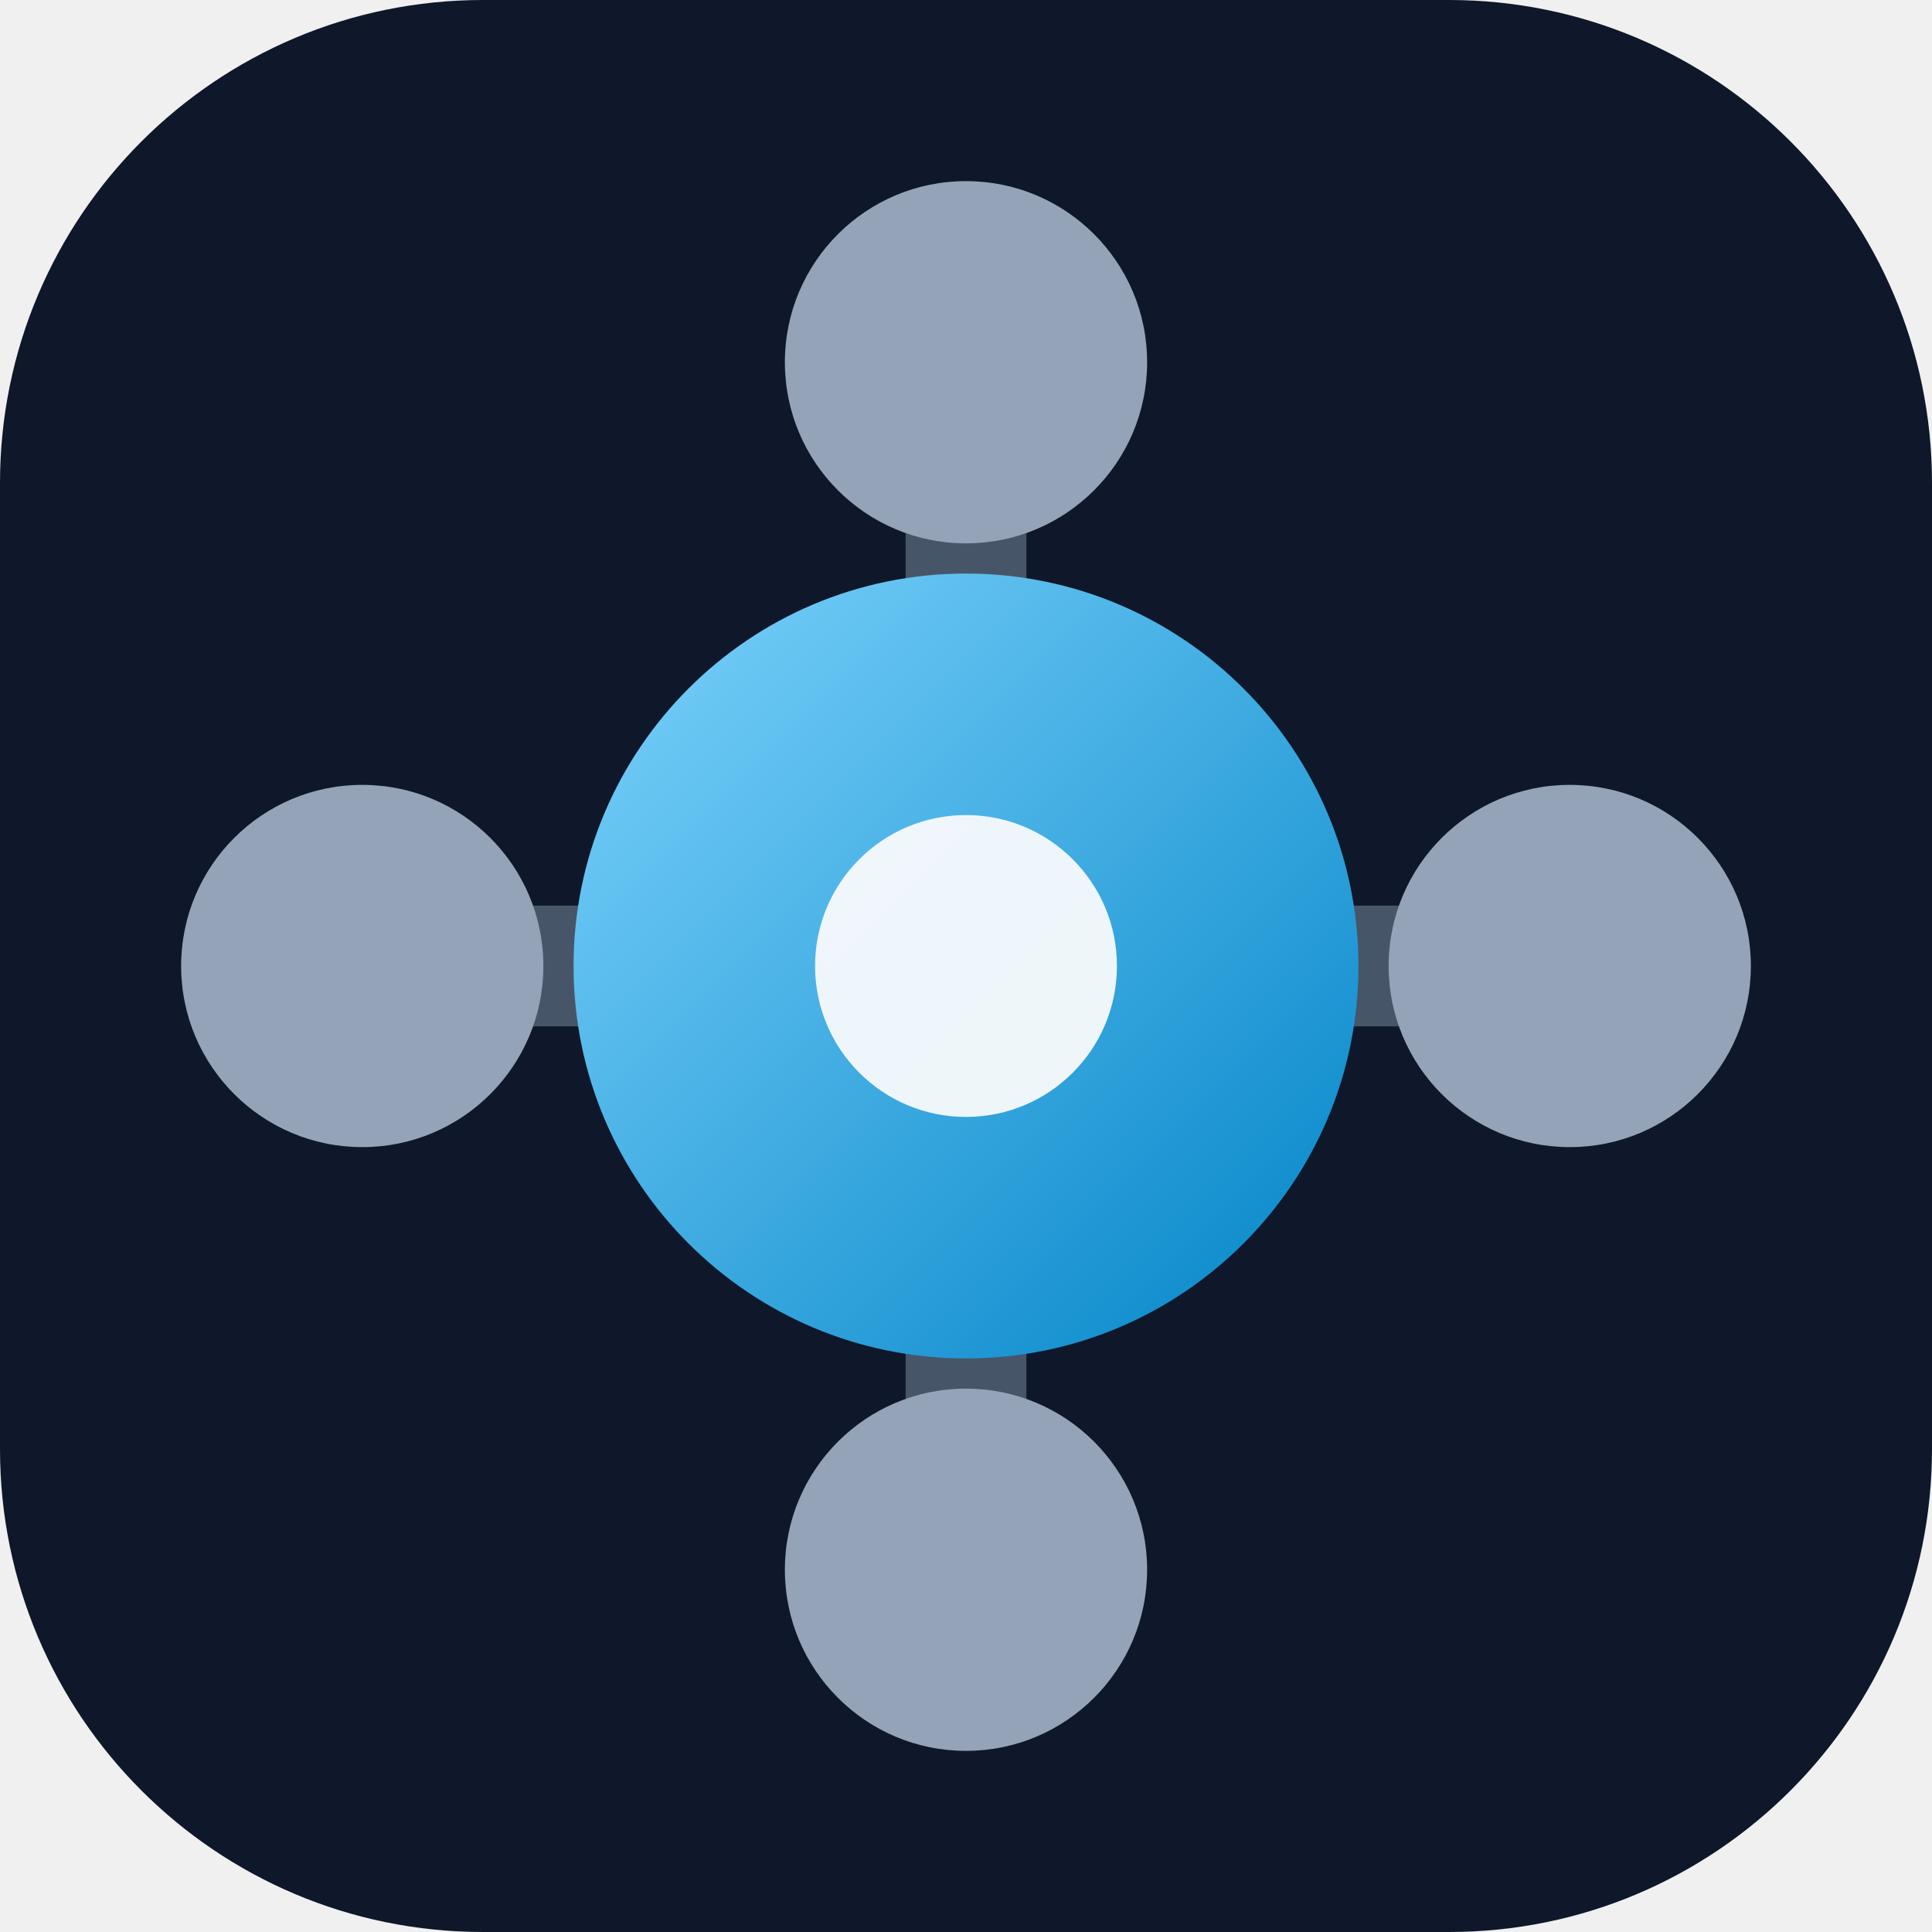
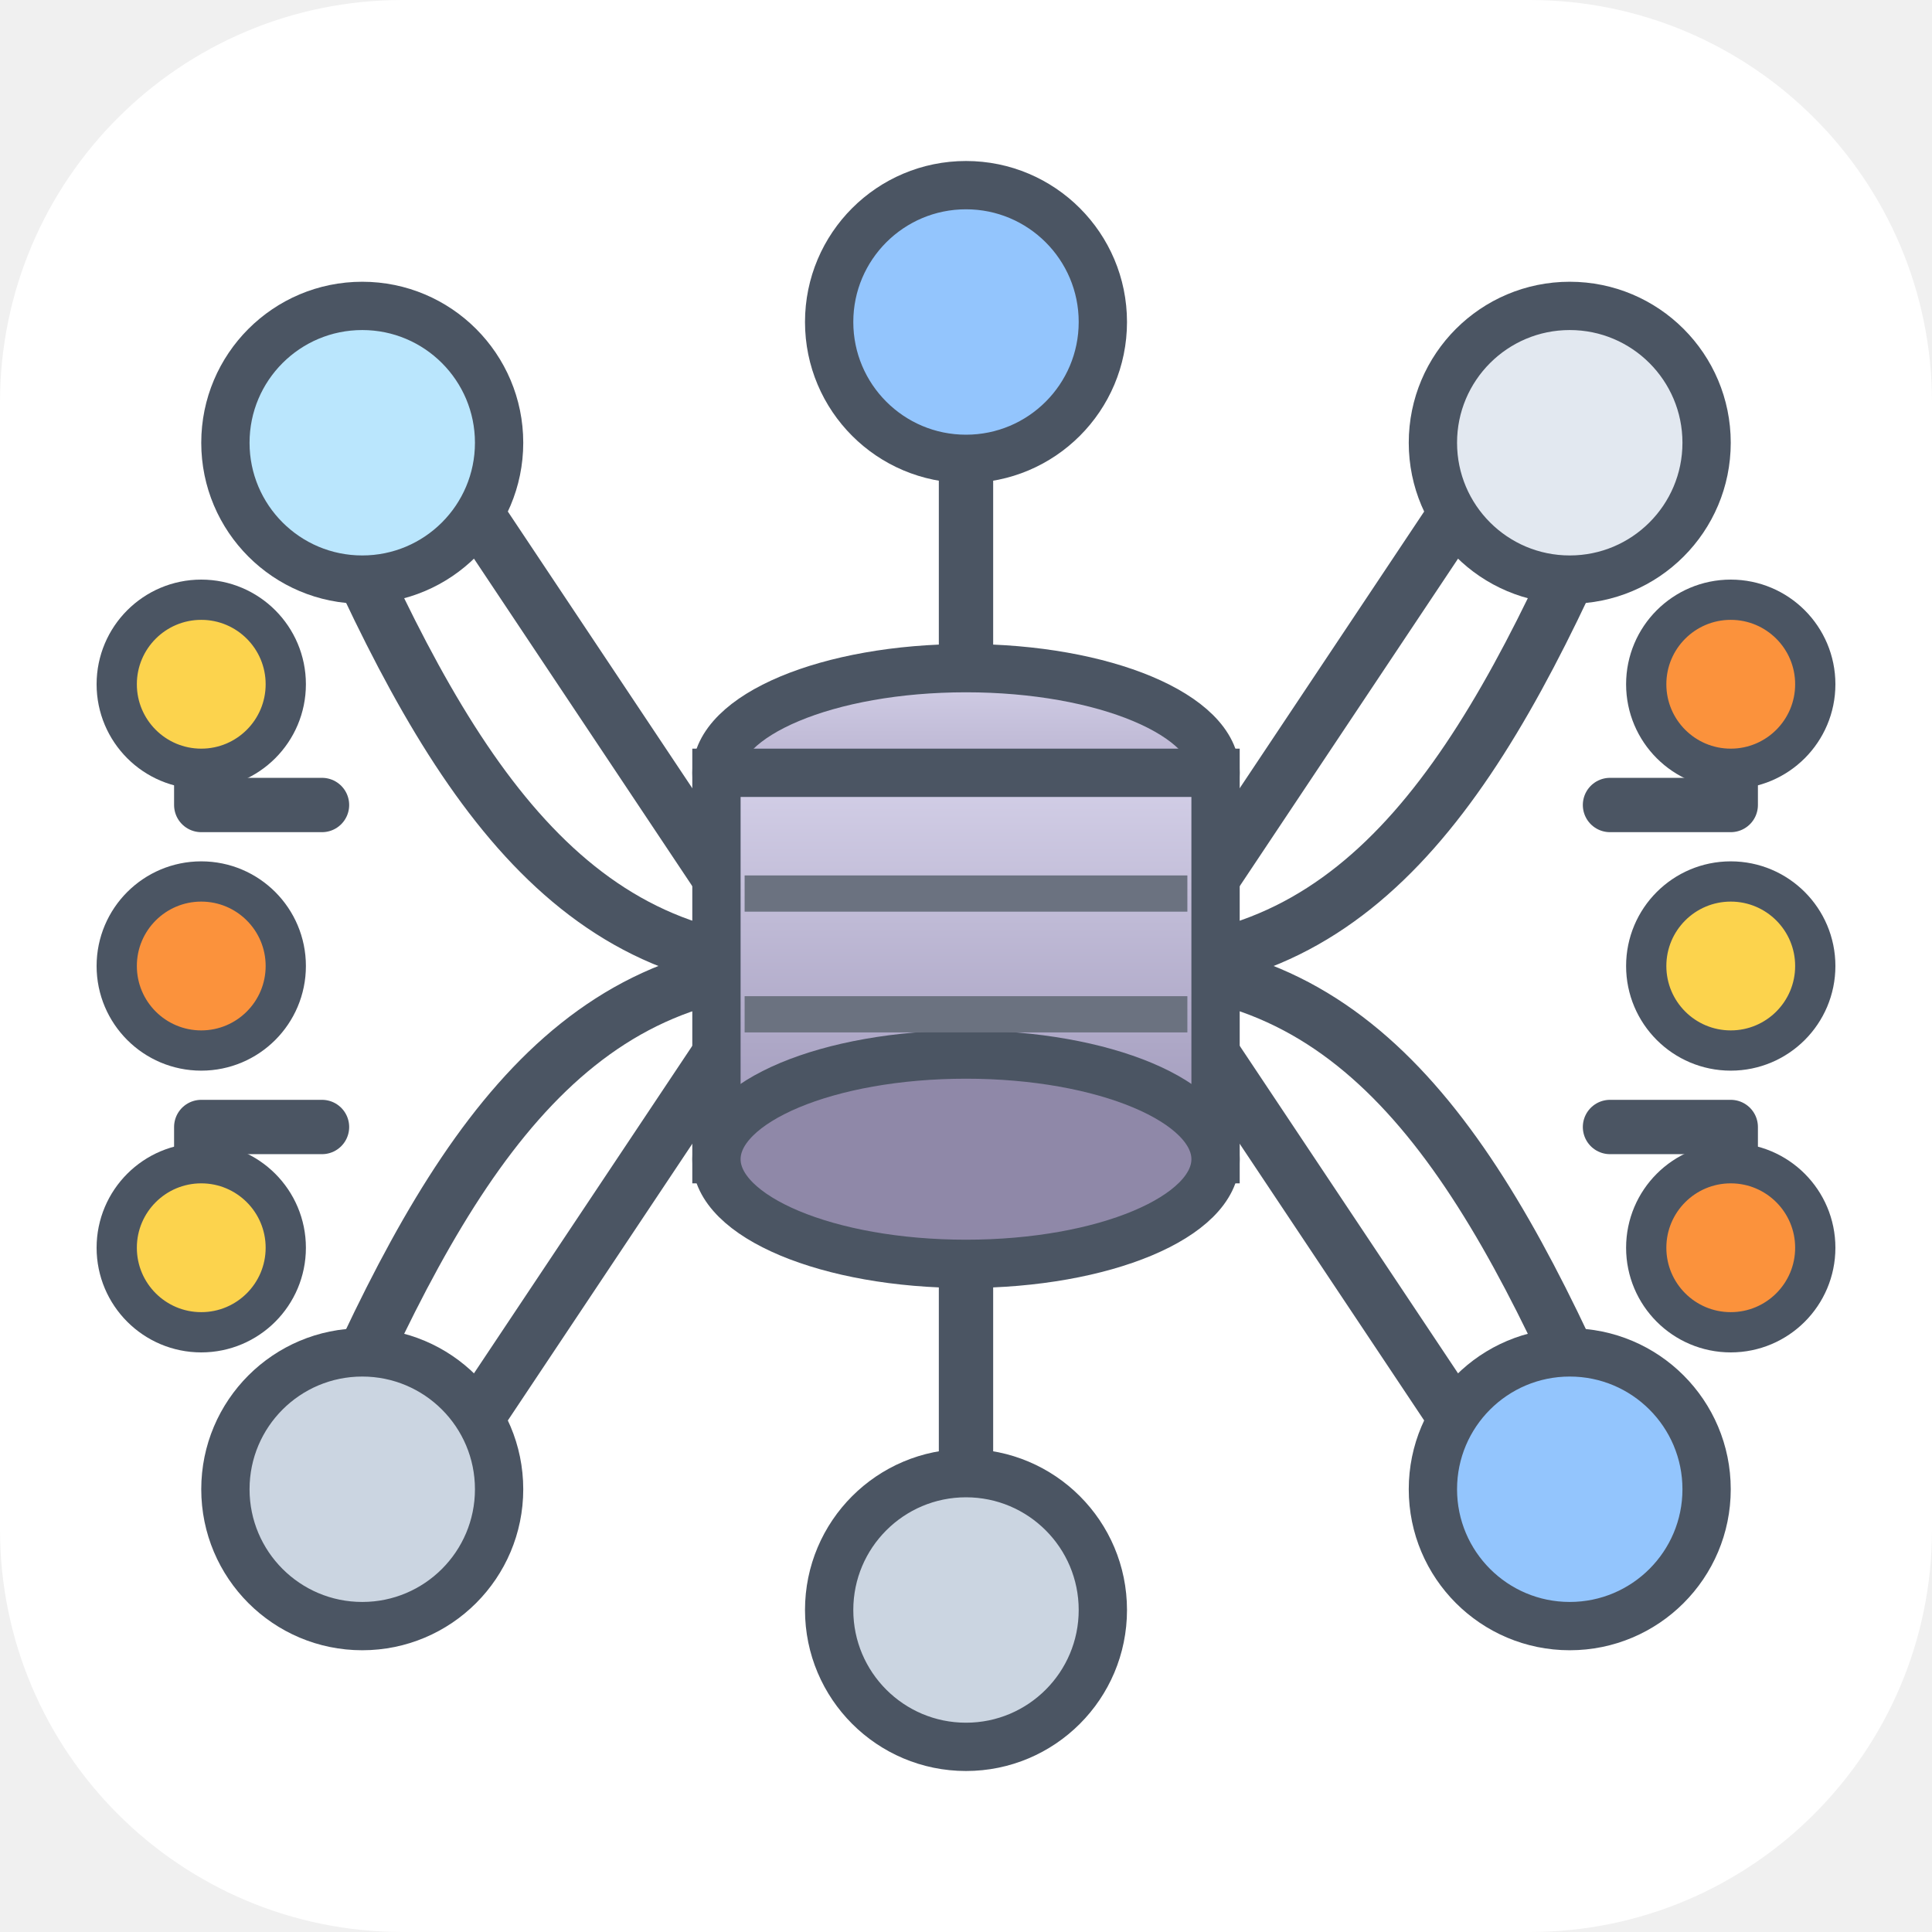
- <svg xmlns="http://www.w3.org/2000/svg" viewBox="0 0 32 32">
+ <svg xmlns="http://www.w3.org/2000/svg" viewBox="0 0 48 48">
  <defs>
-     <linearGradient id="g" x1="0%" y1="0%" x2="100%" y2="100%">
-       <stop offset="0%" stop-color="#7dd3fc" />
-       <stop offset="100%" stop-color="#0284c7" />
+     <linearGradient id="hub-body" x1="0%" y1="0%" x2="0%" y2="100%">
+       <stop offset="0%" stop-color="#d4d0e8" />
+       <stop offset="100%" stop-color="#9d96b8" />
    </linearGradient>
  </defs>
-   <rect width="32" height="32" rx="8" fill="#0f172a" />
-   <line x1="16" y1="16" x2="16" y2="8" stroke="#475569" stroke-width="2" stroke-linecap="round" />
-   <line x1="16" y1="16" x2="24" y2="16" stroke="#475569" stroke-width="2" stroke-linecap="round" />
-   <line x1="16" y1="16" x2="16" y2="24" stroke="#475569" stroke-width="2" stroke-linecap="round" />
-   <line x1="16" y1="16" x2="8" y2="16" stroke="#475569" stroke-width="2" stroke-linecap="round" />
-   <circle cx="16" cy="6" r="3" fill="#94a3b8" />
-   <circle cx="26" cy="16" r="3" fill="#94a3b8" />
-   <circle cx="16" cy="26" r="3" fill="#94a3b8" />
-   <circle cx="6" cy="16" r="3" fill="#94a3b8" />
-   <circle cx="16" cy="16" r="6.5" fill="url(#g)" />
-   <circle cx="16" cy="16" r="2.5" fill="#f8fafc" opacity="0.95" />
+   <rect width="48" height="48" rx="10" fill="#ffffff" />
+   <g fill="none" stroke="#4b5563" stroke-width="1.35" stroke-linecap="round" stroke-linejoin="round">
+     <path d="M20 24 C14 24 11 19 8 12" />
+     <path d="M20 24 C14 24 11 29 8 36" />
+     <path d="M28 24 C34 24 37 19 40 12" />
+     <path d="M28 24 C34 24 37 29 40 36" />
+     <path d="M8 20 L5 20 L5 17" />
+     <path d="M8 28 L5 28 L5 31" />
+     <path d="M40 20 L43 20 L43 17" />
+     <path d="M40 28 L43 28 L43 31" />
+     <path d="M24 19 L24 10" />
+     <path d="M24 29 L24 38" />
+     <path d="M18 22 L10 10" />
+     <path d="M30 22 L38 10" />
+     <path d="M18 26 L10 38" />
+     <path d="M30 26 L38 38" />
+   </g>
+   <ellipse cx="24" cy="19.2" rx="6.2" ry="2.6" fill="url(#hub-body)" stroke="#4b5563" stroke-width="1.2" />
+   <rect x="17.8" y="19.2" width="12.4" height="9.6" fill="url(#hub-body)" stroke="#4b5563" stroke-width="1.2" />
+   <ellipse cx="24" cy="28.8" rx="6.2" ry="2.6" fill="#8f88a8" stroke="#4b5563" stroke-width="1.2" />
+   <line x1="18.5" y1="22.2" x2="29.5" y2="22.2" stroke="#6b7280" stroke-width="0.9" />
+   <line x1="18.5" y1="25.2" x2="29.5" y2="25.2" stroke="#6b7280" stroke-width="0.9" />
+   <circle cx="24" cy="8" r="3.4" fill="#93c5fd" stroke="#4b5563" stroke-width="1.2" />
+   <circle cx="24" cy="40" r="3.4" fill="#cbd5e1" stroke="#4b5563" stroke-width="1.2" />
+   <circle cx="9" cy="11" r="3.4" fill="#bae6fd" stroke="#4b5563" stroke-width="1.2" />
+   <circle cx="39" cy="11" r="3.4" fill="#e2e8f0" stroke="#4b5563" stroke-width="1.2" />
+   <circle cx="9" cy="37" r="3.4" fill="#cbd5e1" stroke="#4b5563" stroke-width="1.2" />
+   <circle cx="39" cy="37" r="3.4" fill="#93c5fd" stroke="#4b5563" stroke-width="1.2" />
+   <circle cx="5" cy="17" r="2.1" fill="#fcd34d" stroke="#4b5563" stroke-width="1" />
+   <circle cx="5" cy="24" r="2.1" fill="#fb923c" stroke="#4b5563" stroke-width="1" />
+   <circle cx="5" cy="31" r="2.1" fill="#fcd34d" stroke="#4b5563" stroke-width="1" />
+   <circle cx="43" cy="17" r="2.1" fill="#fb923c" stroke="#4b5563" stroke-width="1" />
+   <circle cx="43" cy="24" r="2.1" fill="#fcd34d" stroke="#4b5563" stroke-width="1" />
+   <circle cx="43" cy="31" r="2.1" fill="#fb923c" stroke="#4b5563" stroke-width="1" />
</svg>
